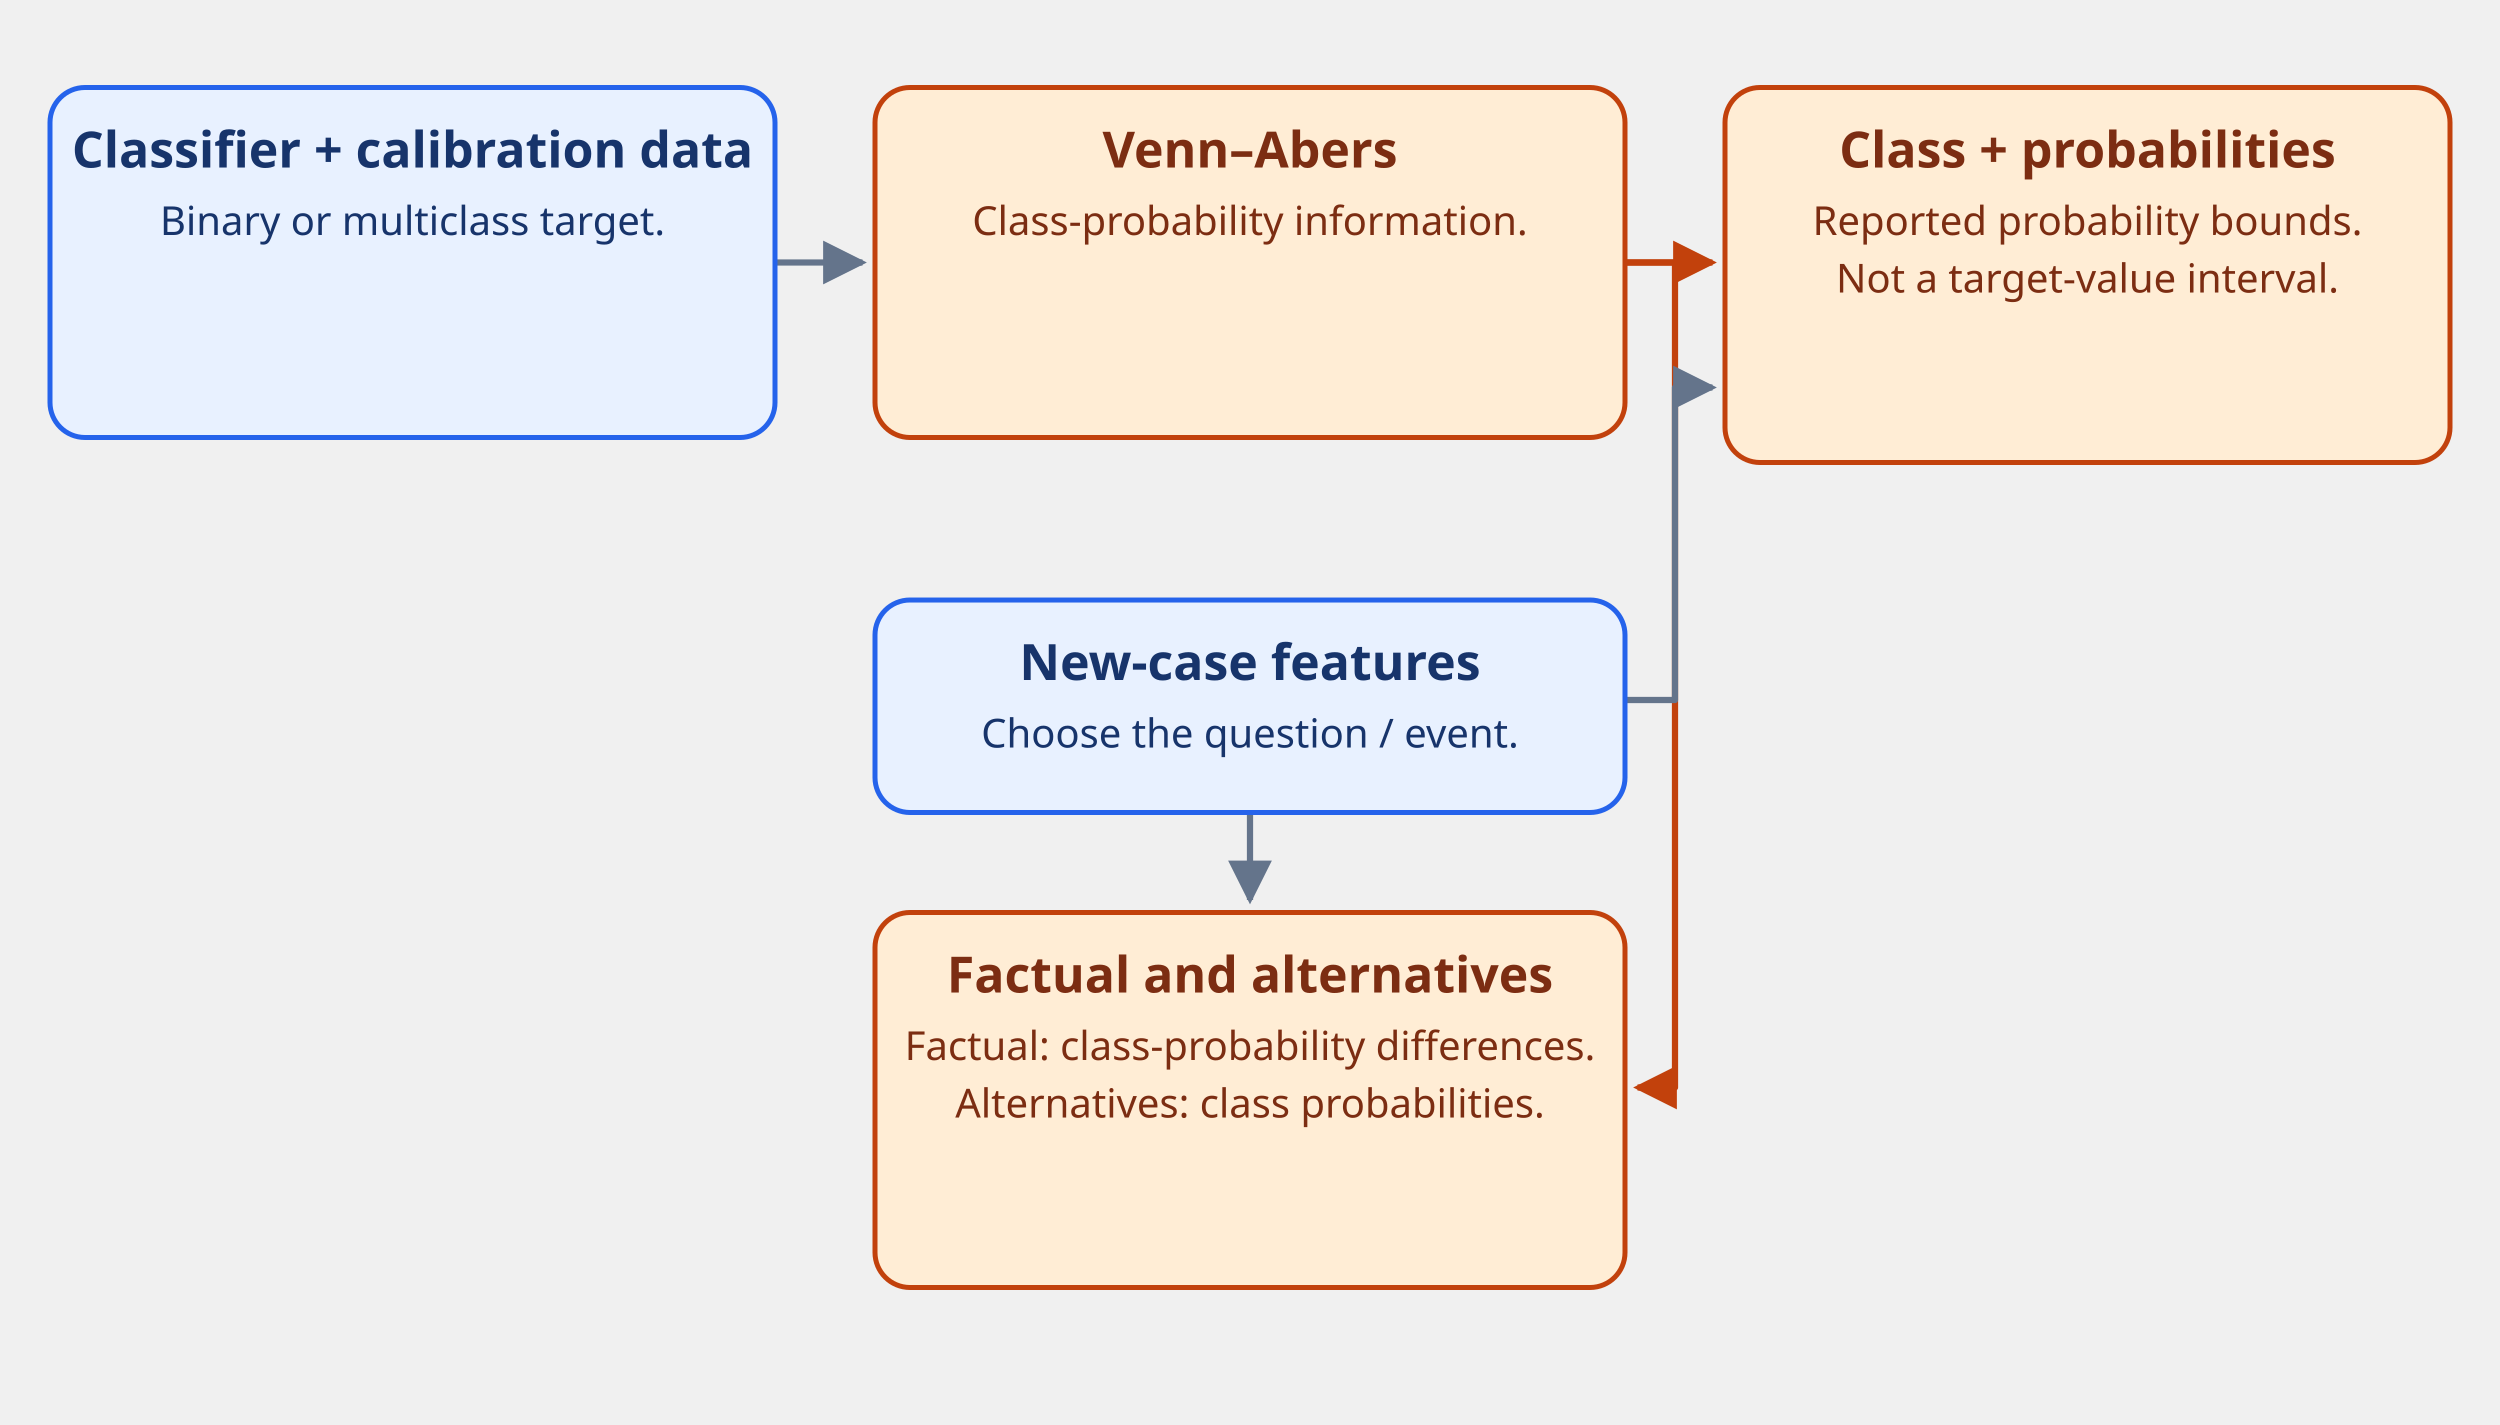
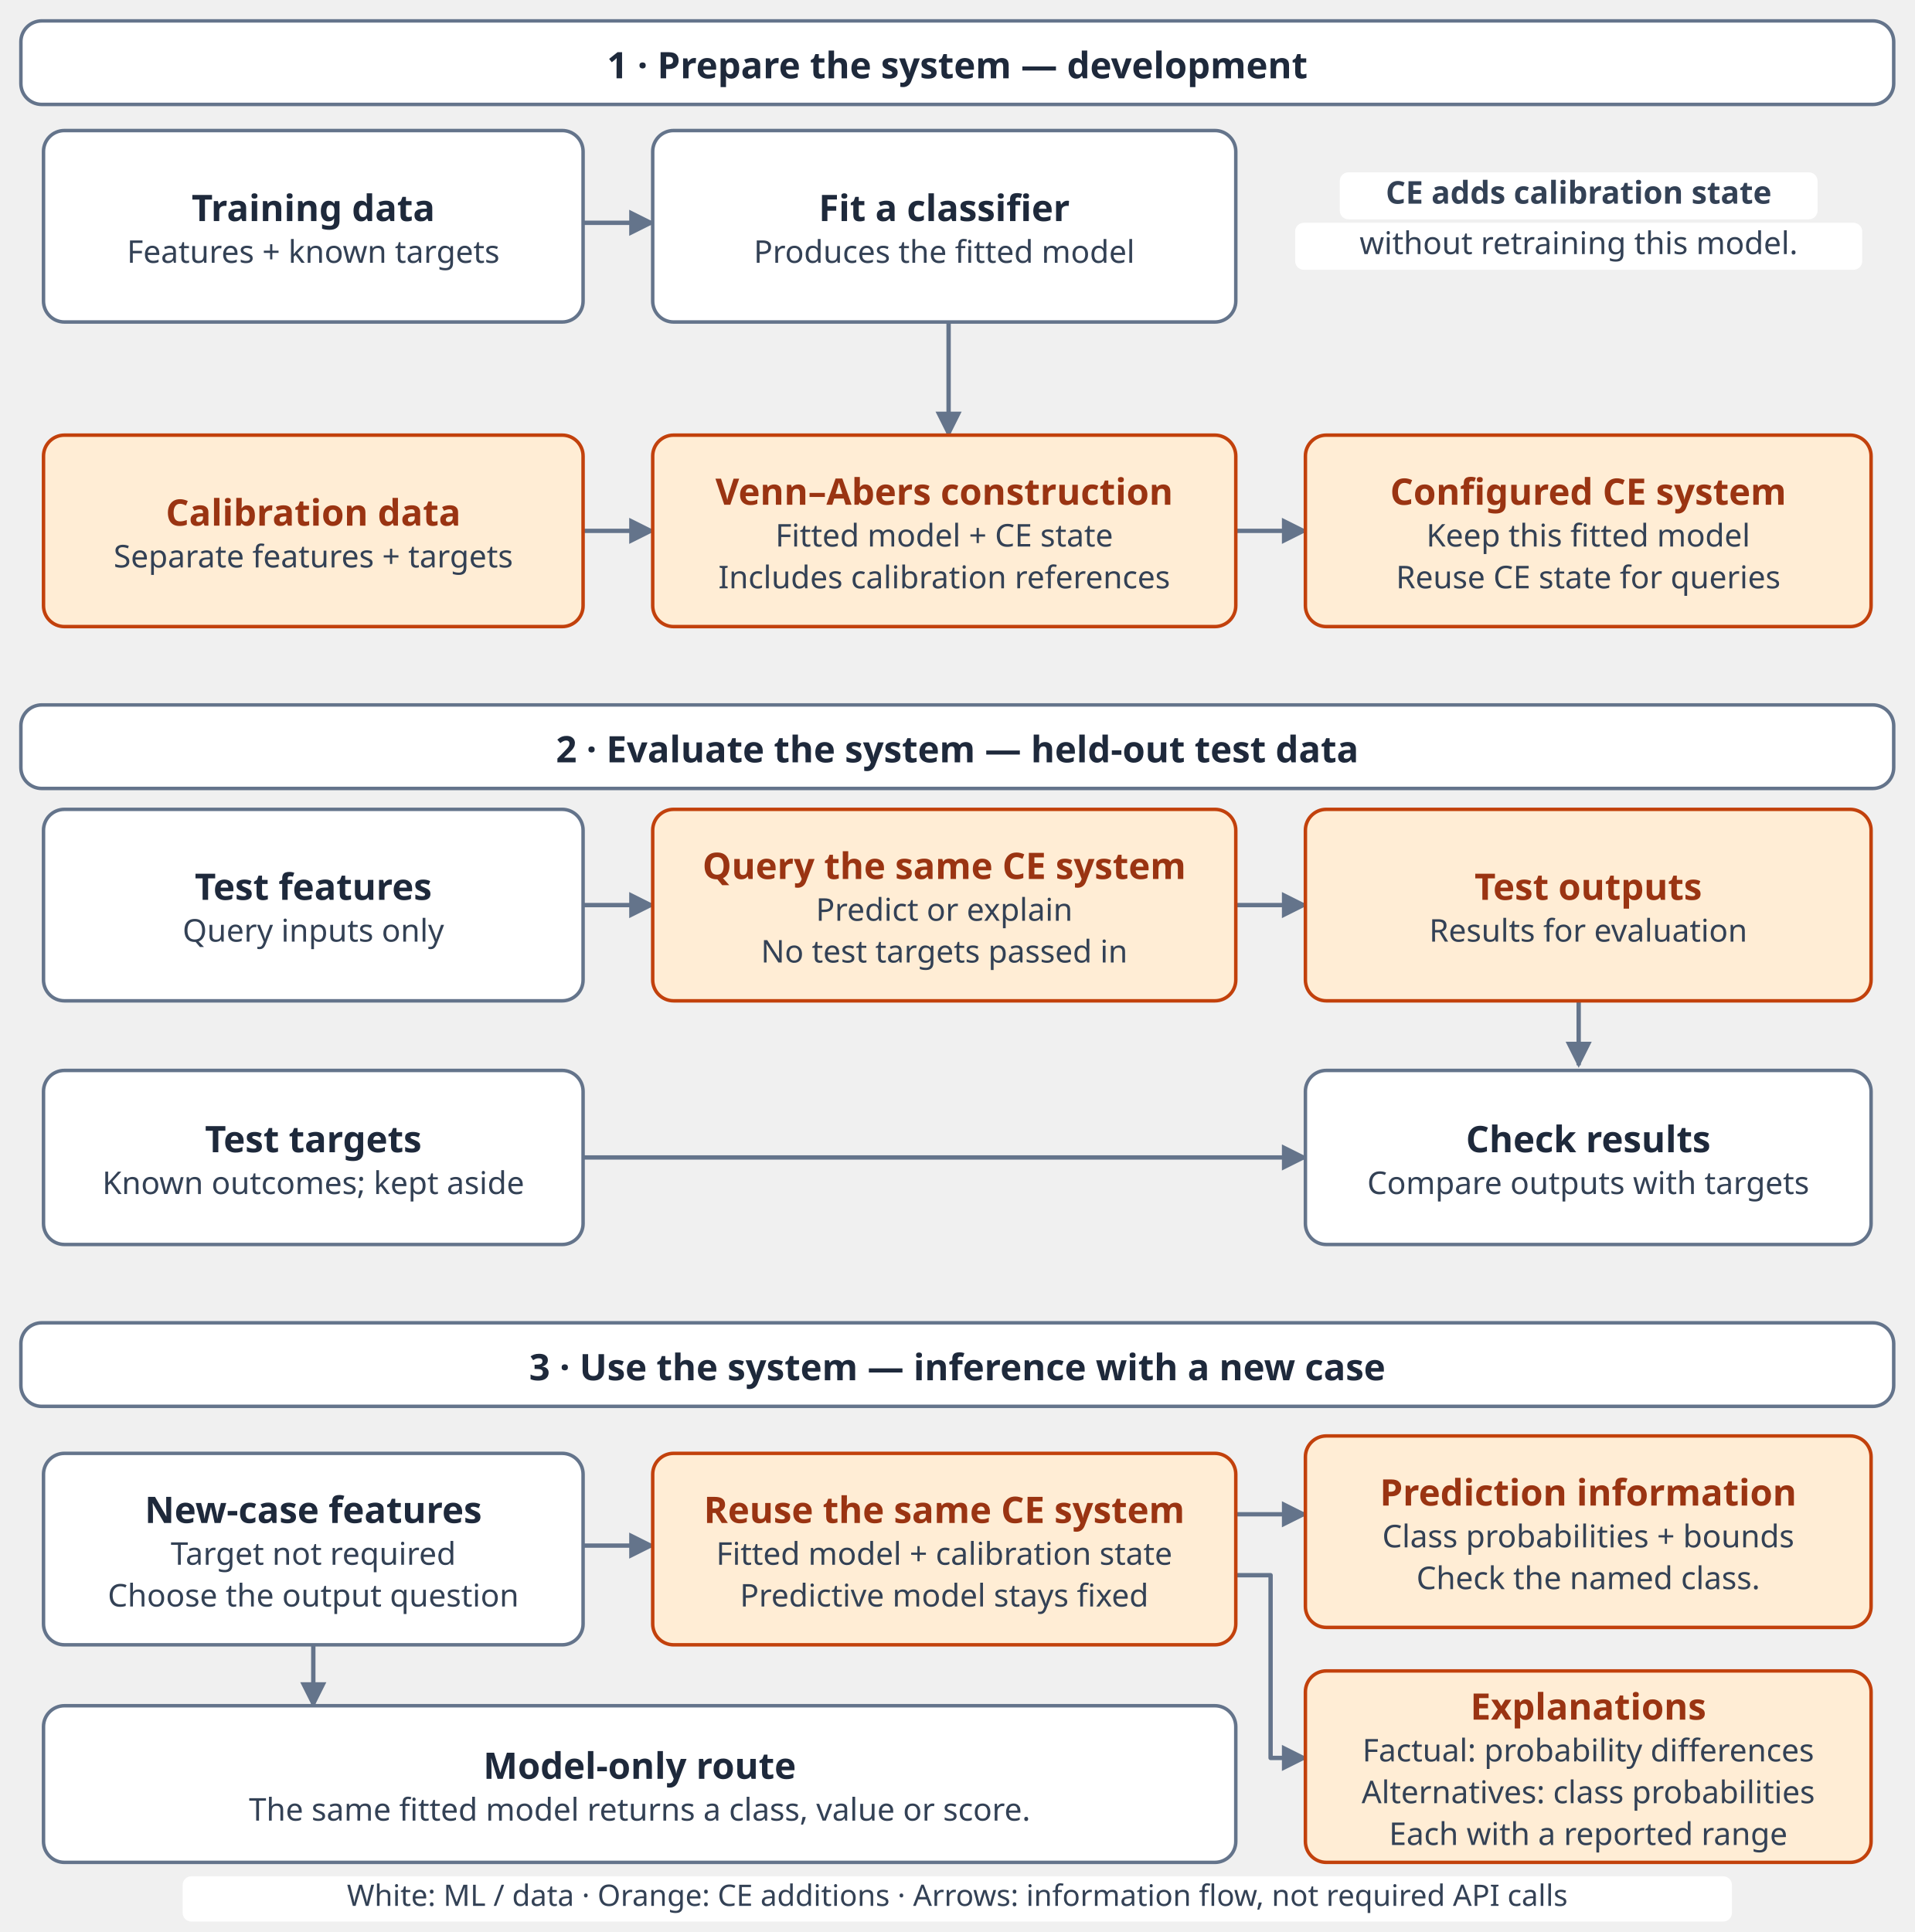
- <svg xmlns="http://www.w3.org/2000/svg" viewBox="0 0 1000 570" role="img" aria-labelledby="title desc">
+ <svg xmlns="http://www.w3.org/2000/svg" viewBox="0 0 1100 1110" role="img" aria-labelledby="title desc">
  <defs>
-     <marker id="b" viewBox="0 0 10 10" refX="9" refY="5" markerWidth="7" markerHeight="7" orient="auto">
+     <marker id="arrow" viewBox="0 0 10 10" refX="9" refY="5" markerWidth="6" markerHeight="6" orient="auto">
      <path d="M0 0L10 5L0 10Z" fill="#64748b" />
    </marker>
-     <marker id="o" viewBox="0 0 10 10" refX="9" refY="5" markerWidth="7" markerHeight="7" orient="auto">
-       <path d="M0 0L10 5L0 10Z" fill="#c2410c" />
-     </marker>
  </defs>
-   <path d="M310 105H345" fill="none" stroke="#64748b" stroke-width="2.5" stroke-linejoin="round" marker-end="url(#b)" />
-   <path d="M650 105H685" fill="none" stroke="#c2410c" stroke-width="2.5" stroke-linejoin="round" marker-end="url(#o)" />
-   <path d="M650 105H670V435H655" fill="none" stroke="#c2410c" stroke-width="2.5" stroke-linejoin="round" marker-end="url(#o)" />
-   <path d="M650 280H670V155H685" fill="none" stroke="#64748b" stroke-width="2.5" stroke-linejoin="round" marker-end="url(#b)" />
-   <path d="M500 325V360" fill="none" stroke="#64748b" stroke-width="2.5" stroke-linejoin="round" marker-end="url(#b)" />
-   <rect x="20" y="35" width="290" height="140" rx="14" fill="#e8f1ff" stroke="#2563eb" stroke-width="2" />
-   <text x="165.0" y="67" text-anchor="middle" font-family="sans-serif" font-size="20" font-weight="bold" fill="#17346b">Classifier + calibration data</text>
-   <text x="165.0" y="94" text-anchor="middle" font-family="sans-serif" font-size="16" font-weight="normal" fill="#17346b">Binary or multiclass target.</text>
-   <rect x="350" y="35" width="300" height="140" rx="14" fill="#ffedd5" stroke="#c2410c" stroke-width="2" />
-   <text x="500.0" y="67" text-anchor="middle" font-family="sans-serif" font-size="20" font-weight="bold" fill="#7c2d12">Venn–Abers</text>
-   <text x="500.0" y="94" text-anchor="middle" font-family="sans-serif" font-size="16" font-weight="normal" fill="#7c2d12">Class-probability information.</text>
-   <rect x="690" y="35" width="290" height="150" rx="14" fill="#ffedd5" stroke="#c2410c" stroke-width="2" />
-   <text x="835.0" y="67" text-anchor="middle" font-family="sans-serif" font-size="20" font-weight="bold" fill="#7c2d12">Class + probabilities</text>
-   <text x="835.0" y="94" text-anchor="middle" font-family="sans-serif" font-size="16" font-weight="normal" fill="#7c2d12">Reported probability bounds.</text>
-   <text x="835.0" y="117" text-anchor="middle" font-family="sans-serif" font-size="16" font-weight="normal" fill="#7c2d12">Not a target-value interval.</text>
-   <rect x="350" y="240" width="300" height="85" rx="14" fill="#e8f1ff" stroke="#2563eb" stroke-width="2" />
-   <text x="500.0" y="272" text-anchor="middle" font-family="sans-serif" font-size="20" font-weight="bold" fill="#17346b">New-case features</text>
-   <text x="500.0" y="299" text-anchor="middle" font-family="sans-serif" font-size="16" font-weight="normal" fill="#17346b">Choose the question / event.</text>
-   <rect x="350" y="365" width="300" height="150" rx="14" fill="#ffedd5" stroke="#c2410c" stroke-width="2" />
-   <text x="500.0" y="397" text-anchor="middle" font-family="sans-serif" font-size="20" font-weight="bold" fill="#7c2d12">Factual and alternatives</text>
-   <text x="500.0" y="424" text-anchor="middle" font-family="sans-serif" font-size="16" font-weight="normal" fill="#7c2d12">Factual: class-probability differences.</text>
-   <text x="500.0" y="447" text-anchor="middle" font-family="sans-serif" font-size="16" font-weight="normal" fill="#7c2d12">Alternatives: class probabilities.</text>
+   <g class="node">
+     <rect x="12" y="12" width="1076" height="48" rx="12" fill="#ffffff" stroke="#64748b" stroke-width="2" />
+     <text x="550.0" y="45.0" text-anchor="middle" font-family="sans-serif" font-size="21" font-weight="700" fill="#1e293b">1 · Prepare the system — development</text>
+   </g>
+   <path d="M335 128H375" fill="none" stroke="#64748b" stroke-width="2.5" stroke-linejoin="round" marker-end="url(#arrow)" />
+   <path d="M545 185V250" fill="none" stroke="#64748b" stroke-width="2.5" stroke-linejoin="round" marker-end="url(#arrow)" />
+   <path d="M335 305H375" fill="none" stroke="#64748b" stroke-width="2.5" stroke-linejoin="round" marker-end="url(#arrow)" />
+   <path d="M710 305H750" fill="none" stroke="#64748b" stroke-width="2.5" stroke-linejoin="round" marker-end="url(#arrow)" />
+   <g class="node">
+     <rect x="25" y="75" width="310" height="110" rx="12" fill="#ffffff" stroke="#64748b" stroke-width="2" />
+     <text x="180.0" y="127.0" text-anchor="middle" font-family="sans-serif" font-size="21" font-weight="700" fill="#1e293b">Training data</text>
+     <text x="180.0" y="151.0" text-anchor="middle" font-family="sans-serif" font-size="18" font-weight="400" fill="#334155">Features + known targets</text>
+   </g>
+   <g class="node">
+     <rect x="375" y="75" width="335" height="110" rx="12" fill="#ffffff" stroke="#64748b" stroke-width="2" />
+     <text x="542.5" y="127.0" text-anchor="middle" font-family="sans-serif" font-size="21" font-weight="700" fill="#1e293b">Fit a classifier</text>
+     <text x="542.5" y="151.0" text-anchor="middle" font-family="sans-serif" font-size="18" font-weight="400" fill="#334155">Produces the fitted model</text>
+   </g>
+   <g class="node">
+     <rect x="750" y="250" width="325" height="110" rx="12" fill="#ffedd5" stroke="#c2410c" stroke-width="2" />
+     <text x="912.5" y="290.0" text-anchor="middle" font-family="sans-serif" font-size="21" font-weight="700" fill="#9a3412">Configured CE system</text>
+     <text x="912.5" y="314.0" text-anchor="middle" font-family="sans-serif" font-size="18" font-weight="400" fill="#334155">Keep this fitted model</text>
+     <text x="912.5" y="338.0" text-anchor="middle" font-family="sans-serif" font-size="18" font-weight="400" fill="#334155">Reuse CE state for queries</text>
+   </g>
+   <g class="node">
+     <rect x="25" y="250" width="310" height="110" rx="12" fill="#ffedd5" stroke="#c2410c" stroke-width="2" />
+     <text x="180.0" y="302.0" text-anchor="middle" font-family="sans-serif" font-size="21" font-weight="700" fill="#9a3412">Calibration data</text>
+     <text x="180.0" y="326.0" text-anchor="middle" font-family="sans-serif" font-size="18" font-weight="400" fill="#334155">Separate features + targets</text>
+   </g>
+   <g class="node">
+     <rect x="375" y="250" width="335" height="110" rx="12" fill="#ffedd5" stroke="#c2410c" stroke-width="2" />
+     <text x="542.5" y="290.0" text-anchor="middle" font-family="sans-serif" font-size="21" font-weight="700" fill="#9a3412">Venn–Abers construction</text>
+     <text x="542.5" y="314.0" text-anchor="middle" font-family="sans-serif" font-size="18" font-weight="400" fill="#334155">Fitted model + CE state</text>
+     <text x="542.5" y="338.0" text-anchor="middle" font-family="sans-serif" font-size="18" font-weight="400" fill="#334155">Includes calibration references</text>
+   </g>
+   <rect x="769.75" y="99" width="274.5" height="27" rx="5" fill="#ffffff" />
+   <text x="907" y="117" text-anchor="middle" font-family="sans-serif" font-size="18" font-weight="700" fill="#334155">CE adds calibration state</text>
+   <rect x="744.1" y="128" width="325.8" height="27" rx="5" fill="#ffffff" />
+   <text x="907" y="146" text-anchor="middle" font-family="sans-serif" font-size="18" font-weight="400" fill="#334155">without retraining this model.</text>
+   <g class="node">
+     <rect x="12" y="405" width="1076" height="48" rx="12" fill="#ffffff" stroke="#64748b" stroke-width="2" />
+     <text x="550.0" y="438.0" text-anchor="middle" font-family="sans-serif" font-size="21" font-weight="700" fill="#1e293b">2 · Evaluate the system — held-out test data</text>
+   </g>
+   <path d="M335 520H375" fill="none" stroke="#64748b" stroke-width="2.5" stroke-linejoin="round" marker-end="url(#arrow)" />
+   <path d="M710 520H750" fill="none" stroke="#64748b" stroke-width="2.5" stroke-linejoin="round" marker-end="url(#arrow)" />
+   <path d="M907 575V612" fill="none" stroke="#64748b" stroke-width="2.5" stroke-linejoin="round" marker-end="url(#arrow)" />
+   <path d="M335 665H750" fill="none" stroke="#64748b" stroke-width="2.5" stroke-linejoin="round" marker-end="url(#arrow)" />
+   <g class="node">
+     <rect x="25" y="465" width="310" height="110" rx="12" fill="#ffffff" stroke="#64748b" stroke-width="2" />
+     <text x="180.0" y="517.0" text-anchor="middle" font-family="sans-serif" font-size="21" font-weight="700" fill="#1e293b">Test features</text>
+     <text x="180.0" y="541.0" text-anchor="middle" font-family="sans-serif" font-size="18" font-weight="400" fill="#334155">Query inputs only</text>
+   </g>
+   <g class="node">
+     <rect x="375" y="465" width="335" height="110" rx="12" fill="#ffedd5" stroke="#c2410c" stroke-width="2" />
+     <text x="542.5" y="505.0" text-anchor="middle" font-family="sans-serif" font-size="21" font-weight="700" fill="#9a3412">Query the same CE system</text>
+     <text x="542.5" y="529.0" text-anchor="middle" font-family="sans-serif" font-size="18" font-weight="400" fill="#334155">Predict or explain</text>
+     <text x="542.5" y="553.0" text-anchor="middle" font-family="sans-serif" font-size="18" font-weight="400" fill="#334155">No test targets passed in</text>
+   </g>
+   <g class="node">
+     <rect x="750" y="465" width="325" height="110" rx="12" fill="#ffedd5" stroke="#c2410c" stroke-width="2" />
+     <text x="912.5" y="517.0" text-anchor="middle" font-family="sans-serif" font-size="21" font-weight="700" fill="#9a3412">Test outputs</text>
+     <text x="912.5" y="541.0" text-anchor="middle" font-family="sans-serif" font-size="18" font-weight="400" fill="#334155">Results for evaluation</text>
+   </g>
+   <g class="node">
+     <rect x="25" y="615" width="310" height="100" rx="12" fill="#ffffff" stroke="#64748b" stroke-width="2" />
+     <text x="180.0" y="662.0" text-anchor="middle" font-family="sans-serif" font-size="21" font-weight="700" fill="#1e293b">Test targets</text>
+     <text x="180.0" y="686.0" text-anchor="middle" font-family="sans-serif" font-size="18" font-weight="400" fill="#334155">Known outcomes; kept aside</text>
+   </g>
+   <g class="node">
+     <rect x="750" y="615" width="325" height="100" rx="12" fill="#ffffff" stroke="#64748b" stroke-width="2" />
+     <text x="912.5" y="662.0" text-anchor="middle" font-family="sans-serif" font-size="21" font-weight="700" fill="#1e293b">Check results</text>
+     <text x="912.5" y="686.0" text-anchor="middle" font-family="sans-serif" font-size="18" font-weight="400" fill="#334155">Compare outputs with targets</text>
+   </g>
+   <g class="node">
+     <rect x="12" y="760" width="1076" height="48" rx="12" fill="#ffffff" stroke="#64748b" stroke-width="2" />
+     <text x="550.0" y="793.0" text-anchor="middle" font-family="sans-serif" font-size="21" font-weight="700" fill="#1e293b">3 · Use the system — inference with a new case</text>
+   </g>
+   <path d="M335 888H375" fill="none" stroke="#64748b" stroke-width="2.5" stroke-linejoin="round" marker-end="url(#arrow)" />
+   <path d="M710 870H750" fill="none" stroke="#64748b" stroke-width="2.5" stroke-linejoin="round" marker-end="url(#arrow)" />
+   <path d="M710 905H730V1010H750" fill="none" stroke="#64748b" stroke-width="2.5" stroke-linejoin="round" marker-end="url(#arrow)" />
+   <g class="node">
+     <rect x="25" y="835" width="310" height="110" rx="12" fill="#ffffff" stroke="#64748b" stroke-width="2" />
+     <text x="180.0" y="875.0" text-anchor="middle" font-family="sans-serif" font-size="21" font-weight="700" fill="#1e293b">New-case features</text>
+     <text x="180.0" y="899.0" text-anchor="middle" font-family="sans-serif" font-size="18" font-weight="400" fill="#334155">Target not required</text>
+     <text x="180.0" y="923.0" text-anchor="middle" font-family="sans-serif" font-size="18" font-weight="400" fill="#334155">Choose the output question</text>
+   </g>
+   <g class="node">
+     <rect x="375" y="835" width="335" height="110" rx="12" fill="#ffedd5" stroke="#c2410c" stroke-width="2" />
+     <text x="542.5" y="875.0" text-anchor="middle" font-family="sans-serif" font-size="21" font-weight="700" fill="#9a3412">Reuse the same CE system</text>
+     <text x="542.5" y="899.0" text-anchor="middle" font-family="sans-serif" font-size="18" font-weight="400" fill="#334155">Fitted model + calibration state</text>
+     <text x="542.5" y="923.0" text-anchor="middle" font-family="sans-serif" font-size="18" font-weight="400" fill="#334155">Predictive model stays fixed</text>
+   </g>
+   <g class="node">
+     <rect x="750" y="825" width="325" height="110" rx="12" fill="#ffedd5" stroke="#c2410c" stroke-width="2" />
+     <text x="912.5" y="865.0" text-anchor="middle" font-family="sans-serif" font-size="21" font-weight="700" fill="#9a3412">Prediction information</text>
+     <text x="912.5" y="889.0" text-anchor="middle" font-family="sans-serif" font-size="18" font-weight="400" fill="#334155">Class probabilities + bounds</text>
+     <text x="912.5" y="913.0" text-anchor="middle" font-family="sans-serif" font-size="18" font-weight="400" fill="#334155">Check the named class.</text>
+   </g>
+   <g class="node">
+     <rect x="750" y="960" width="325" height="110" rx="12" fill="#ffedd5" stroke="#c2410c" stroke-width="2" />
+     <text x="912.5" y="988.0" text-anchor="middle" font-family="sans-serif" font-size="21" font-weight="700" fill="#9a3412">Explanations</text>
+     <text x="912.5" y="1012.0" text-anchor="middle" font-family="sans-serif" font-size="18" font-weight="400" fill="#334155">Factual: probability differences</text>
+     <text x="912.5" y="1036.0" text-anchor="middle" font-family="sans-serif" font-size="18" font-weight="400" fill="#334155">Alternatives: class probabilities</text>
+     <text x="912.5" y="1060.0" text-anchor="middle" font-family="sans-serif" font-size="18" font-weight="400" fill="#334155">Each with a reported range</text>
+   </g>
+   <path d="M180 945V980" fill="none" stroke="#64748b" stroke-width="2.5" stroke-linejoin="round" marker-end="url(#arrow)" />
+   <g class="node">
+     <rect x="25" y="980" width="685" height="90" rx="12" fill="#ffffff" stroke="#64748b" stroke-width="2" />
+     <text x="367.5" y="1022.0" text-anchor="middle" font-family="sans-serif" font-size="21" font-weight="700" fill="#1e293b">Model-only route</text>
+     <text x="367.5" y="1046.0" text-anchor="middle" font-family="sans-serif" font-size="18" font-weight="400" fill="#334155">The same fitted model returns a class, value or score.</text>
+   </g>
+   <rect x="104.95" y="1078" width="890.1" height="26" rx="5" fill="#ffffff" />
+   <text x="550" y="1095" text-anchor="middle" font-family="sans-serif" font-size="17" font-weight="400" fill="#334155">White: ML / data · Orange: CE additions · Arrows: information flow, not required API calls</text>
</svg>
